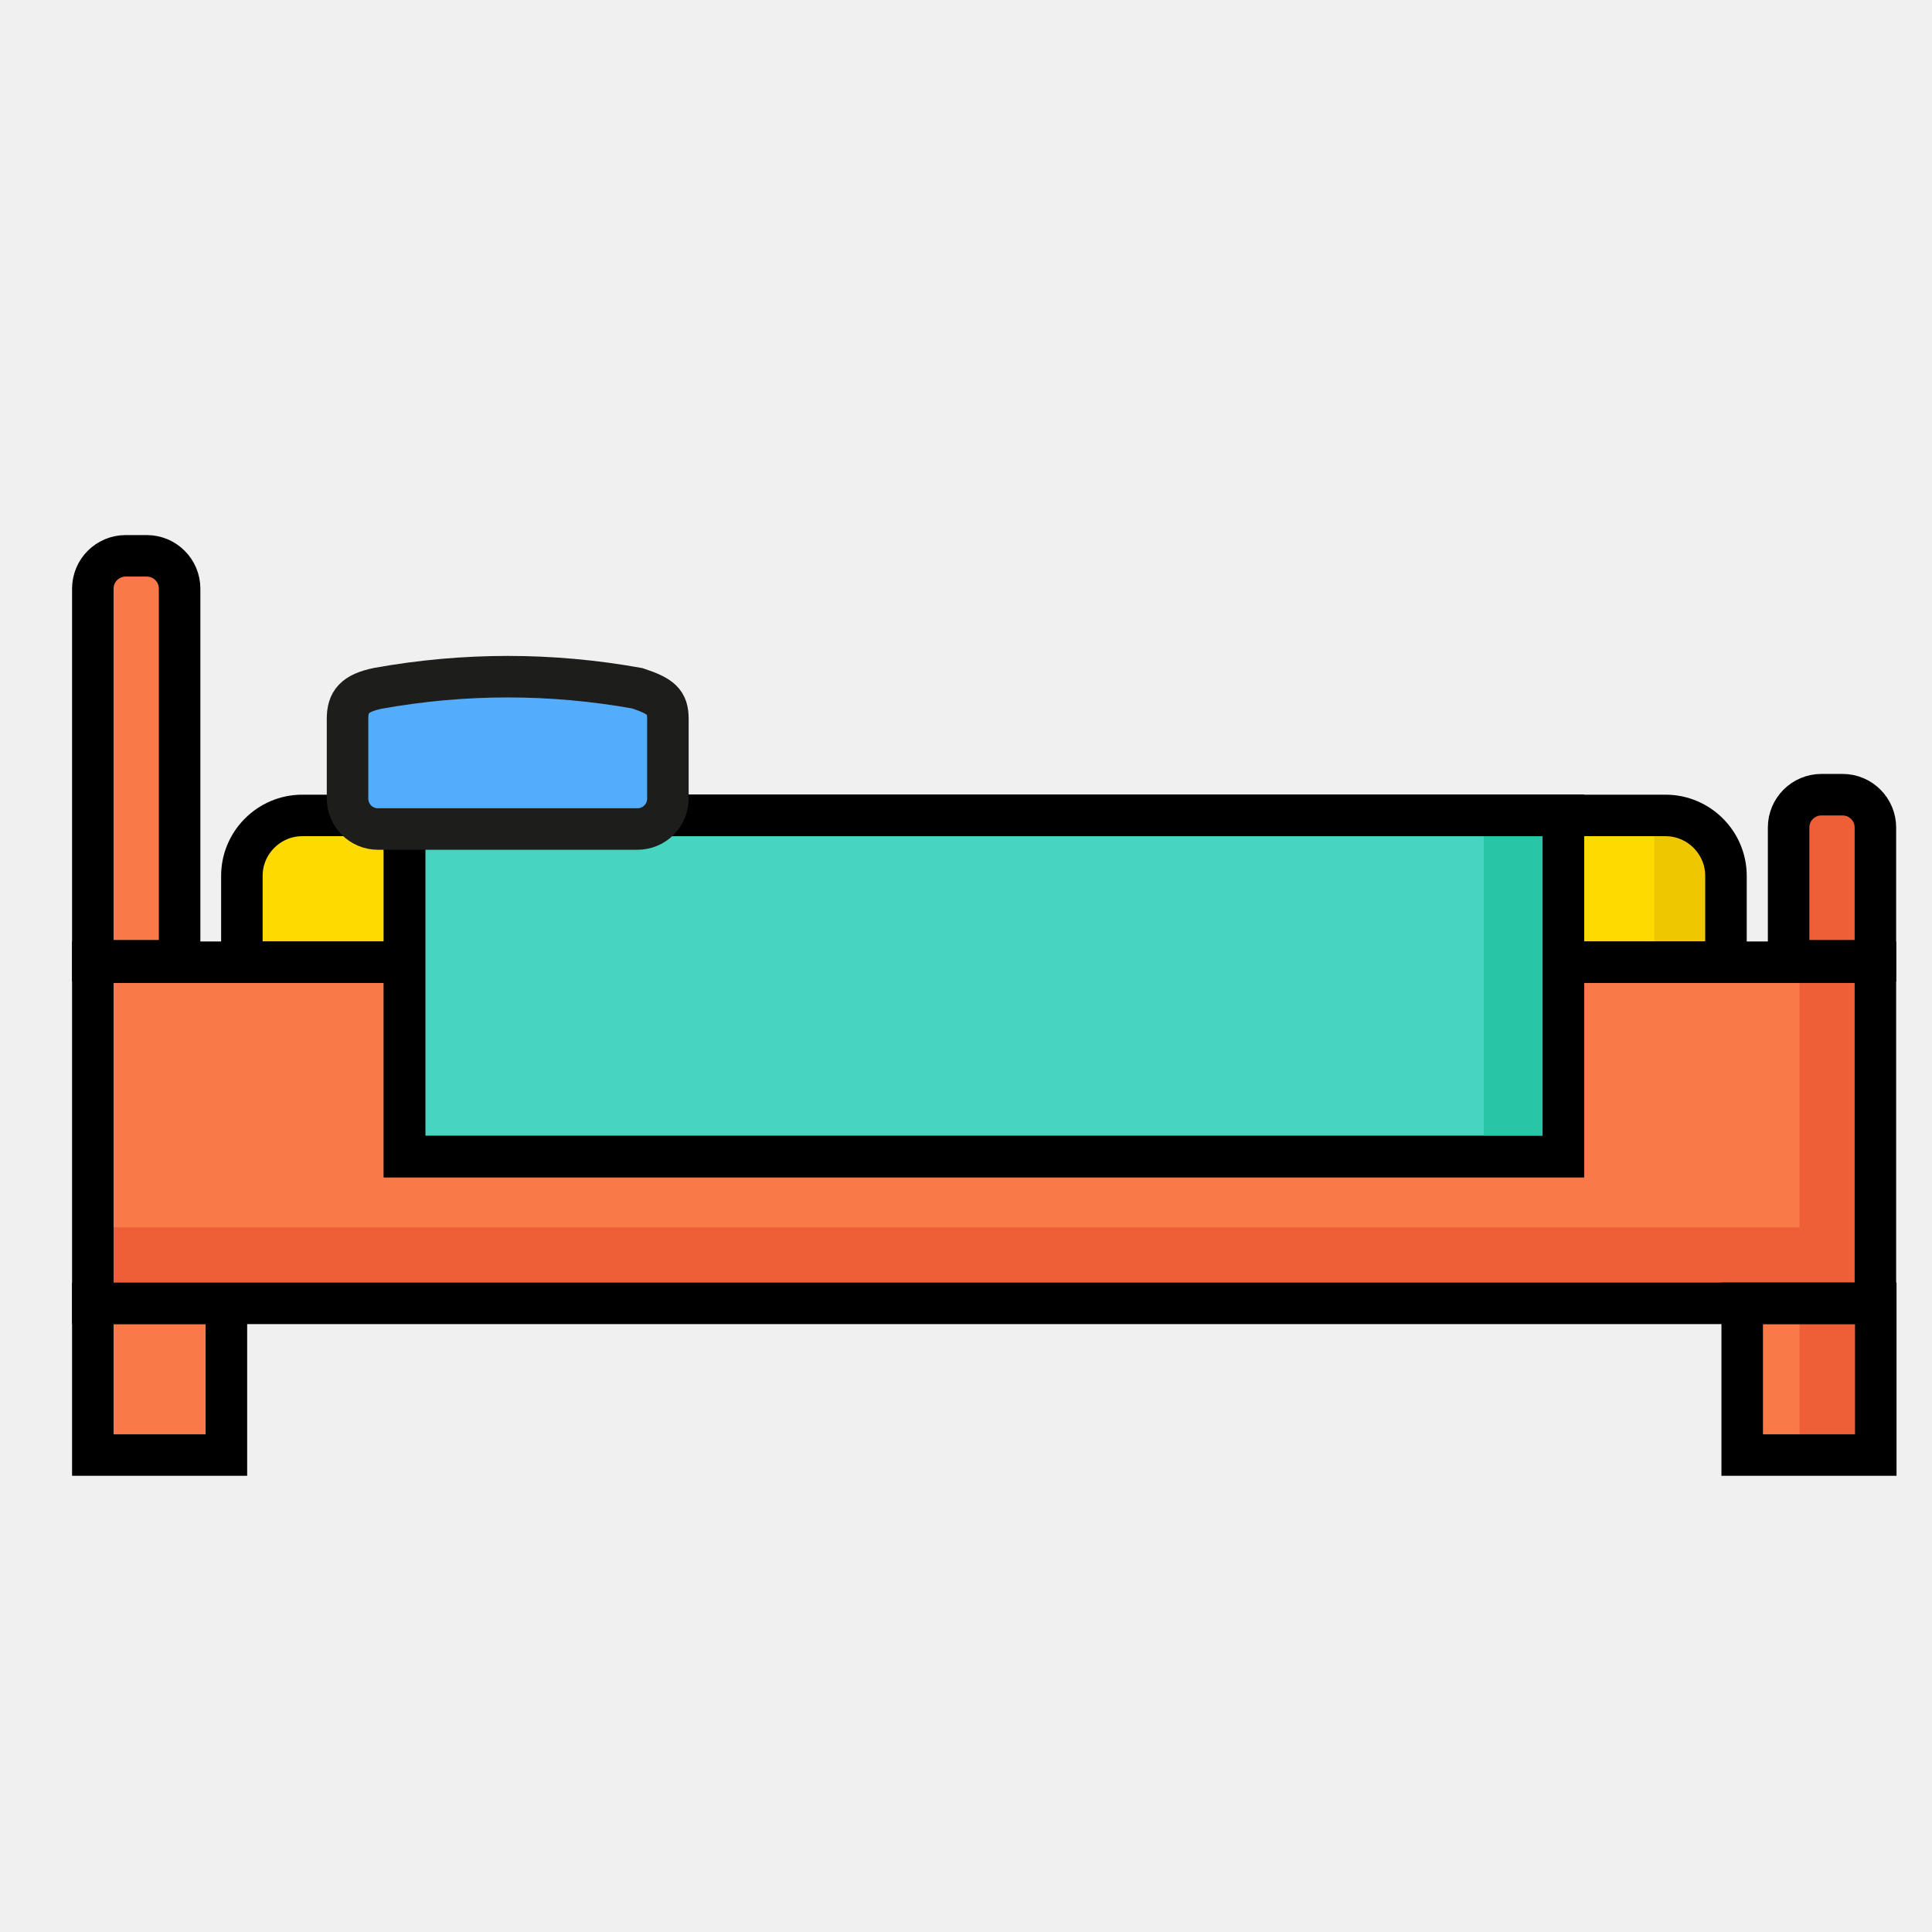
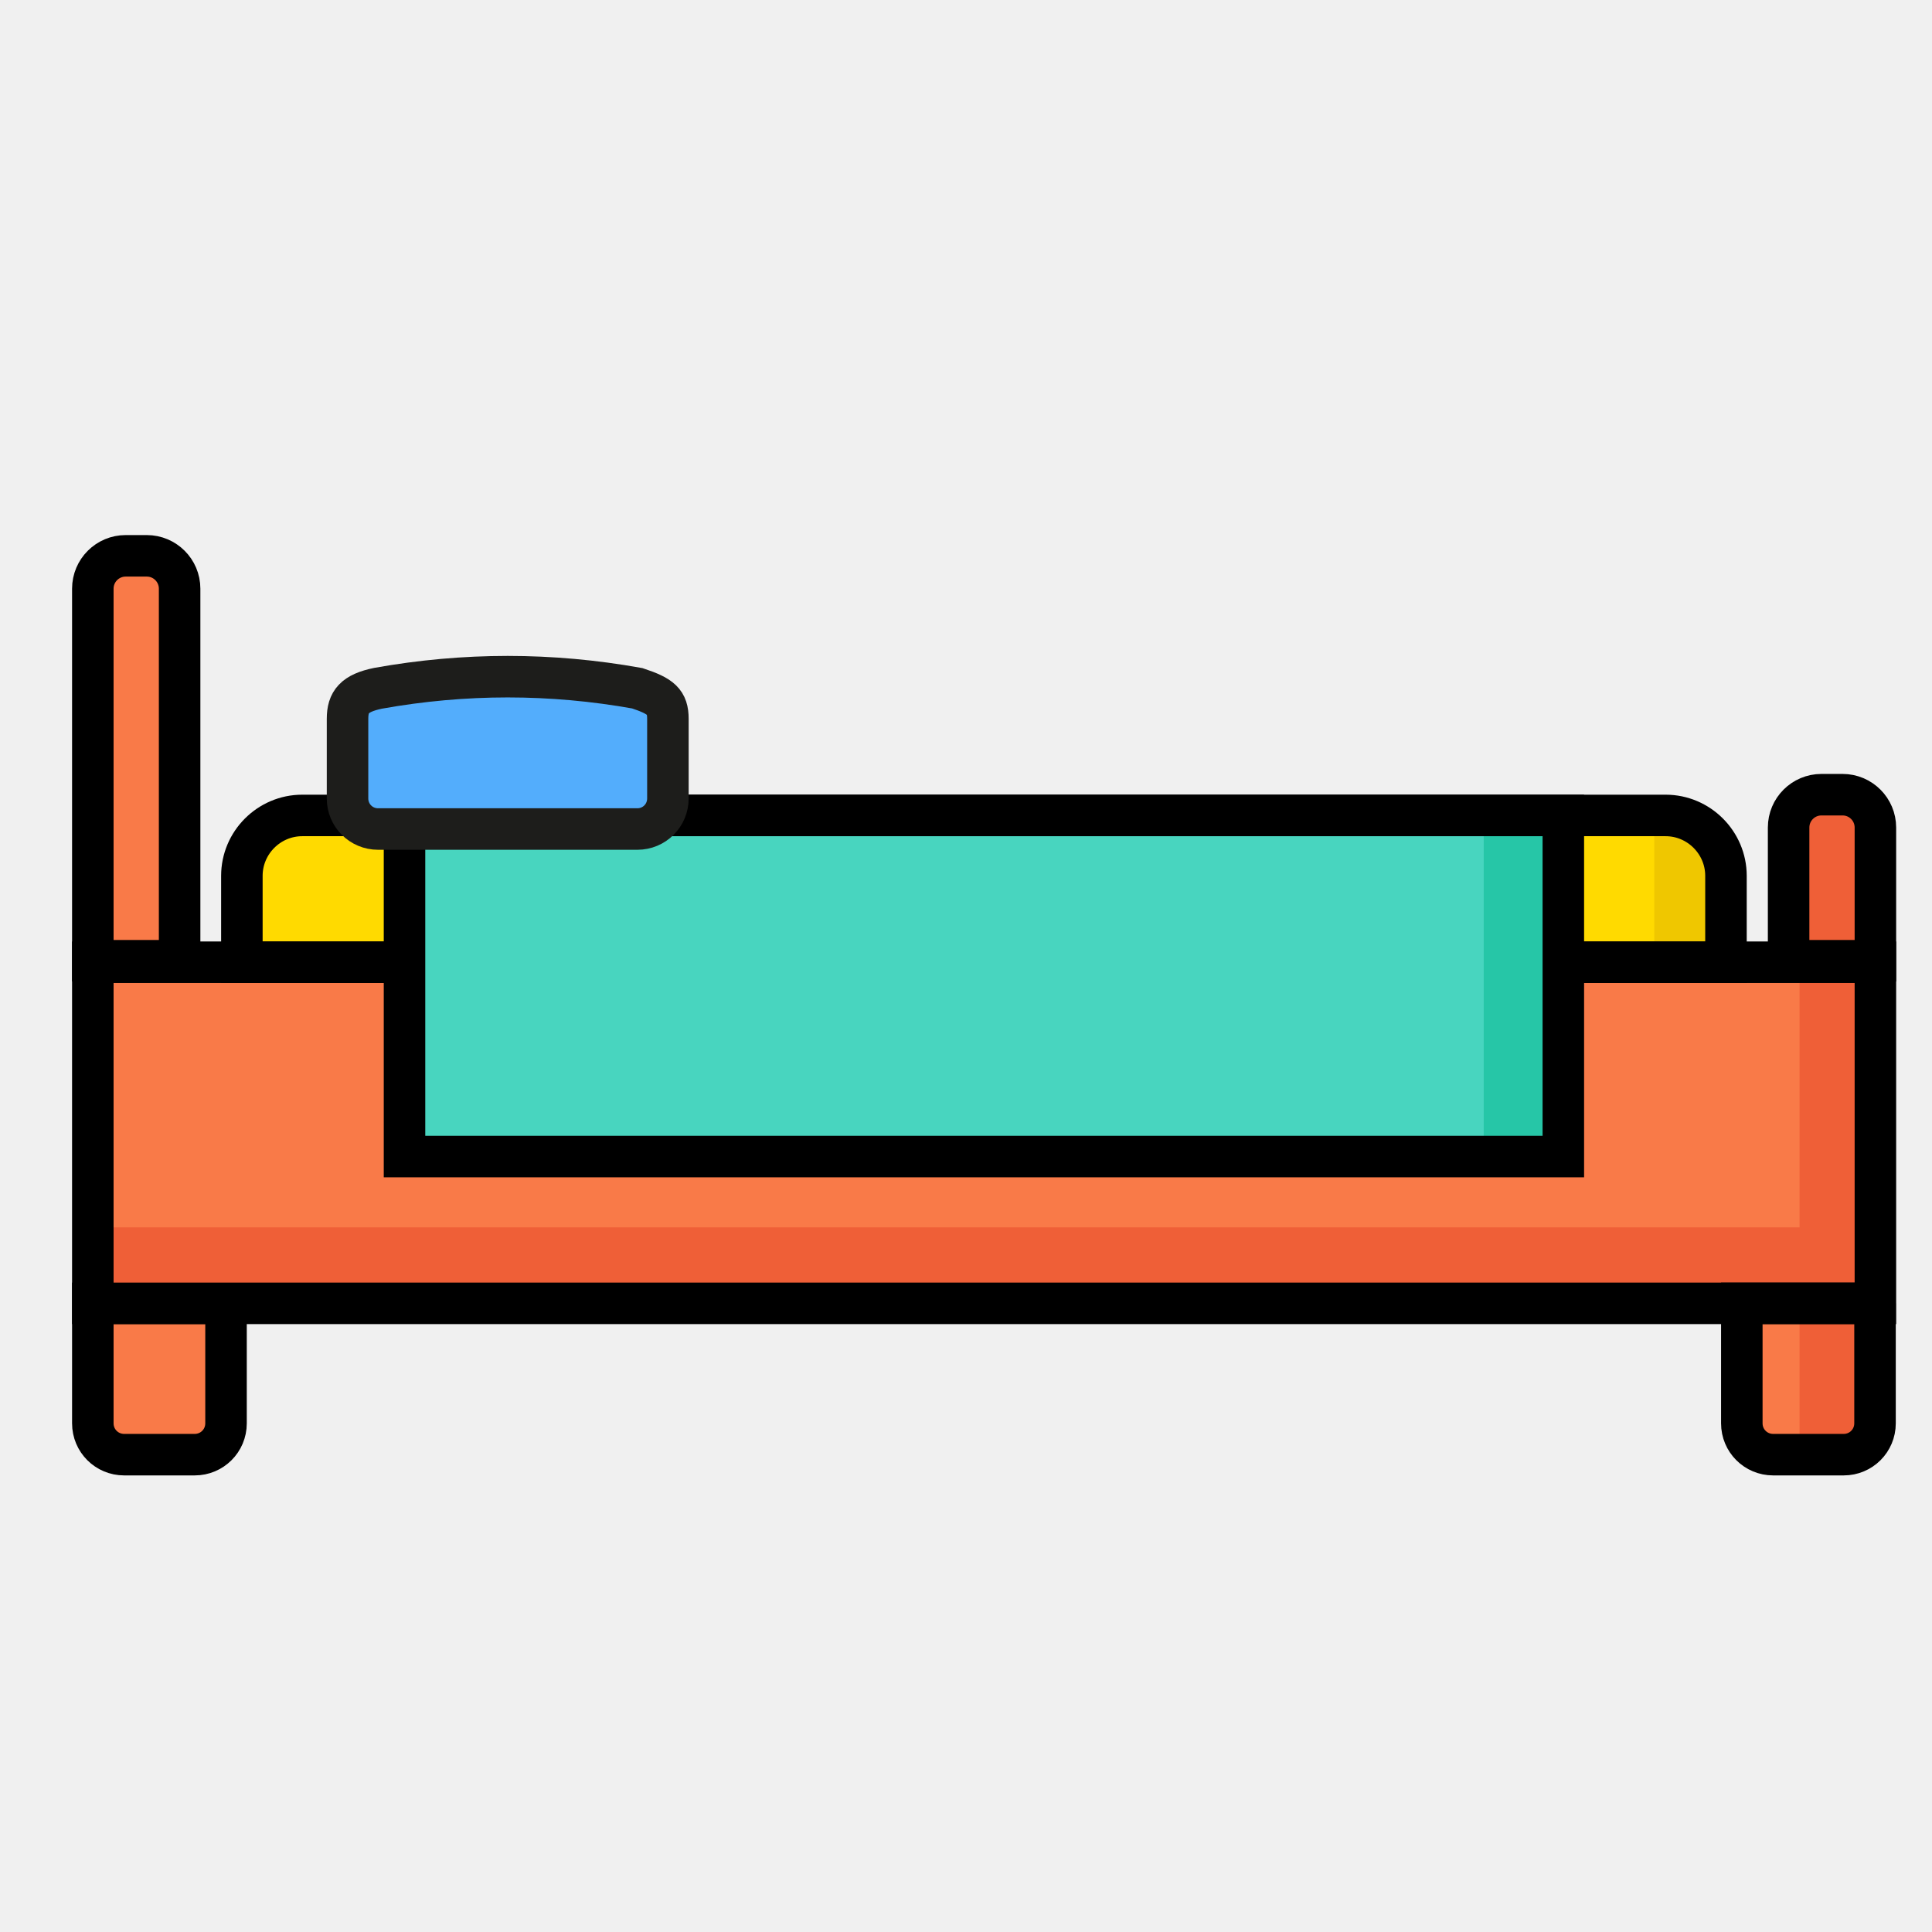
<svg xmlns="http://www.w3.org/2000/svg" version="1.1" id="Layer_1" x="0px" y="0px" viewBox="0 0 512 512" style="enable-background:new 0 0 512 512;" xml:space="preserve">
  <style type="text/css">
- 	.st0{fill:#F4C245;}
- 	.st1{fill:none;stroke:#000000;stroke-width:11;stroke-linecap:round;stroke-linejoin:round;stroke-miterlimit:10;}
- 	.st2{fill:#FCD259;}
- 	.st3{fill:#F4C245;stroke:#000000;stroke-width:11;stroke-linecap:round;stroke-miterlimit:10;}
- 	.st4{fill:#48D5BF;}
- 	.st5{fill:#26C6A7;}
- 	.st6{fill:none;stroke:#000000;stroke-width:11;stroke-linecap:round;stroke-miterlimit:10;}
- 	.st7{fill:none;stroke:#000000;stroke-width:11;stroke-miterlimit:10;}
- 	.st8{fill:#FD4347;}
- 	.st9{fill:#EF3043;}
- 	.st10{fill:#F97A48;}
- 	.st11{fill:#EF5F37;}
- 	.st12{fill:#F97A48;stroke:#000000;stroke-width:11;stroke-miterlimit:10;}
- 	.st13{fill:#4BBC32;}
- 	.st14{fill:#31AA0F;}
- 	.st15{fill:#C6EBF4;}
- 	.st16{fill:#AEE4ED;}
- 	.st17{fill:#53ADFC;stroke:#000000;stroke-width:11;stroke-miterlimit:10;}
- 	.st18{fill:#FFDA00;}
- 	.st19{fill:#EFC700;}
- 	.st20{fill:#FFDA00;stroke:#000000;stroke-width:11;stroke-miterlimit:10;}
- 	.st21{fill:#FFBCA4;stroke:#000000;stroke-width:11;stroke-miterlimit:10;}
- 	.st22{fill:#53ADFC;}
- 	.st23{fill:#B9D6ED;stroke:#000000;stroke-width:11;stroke-miterlimit:10;}
- 	.st24{fill:#24A1ED;}
- 	.st25{fill:none;stroke:#000000;stroke-miterlimit:10;}
- 	.st26{fill:#F95594;stroke:#000000;stroke-width:11;stroke-miterlimit:10;}
- 	.st27{fill:#24A1ED;stroke:#000000;stroke-width:11;stroke-miterlimit:10;}
- 	.st28{fill:#FF6C9D;}
- 	.st29{fill:#F95594;}
- 	.st30{fill:#4B5B6D;}
- 	.st31{fill:#3E5366;}
- 	.st32{fill:#FFDA00;stroke:#000000;stroke-width:5;stroke-miterlimit:10;}
- 	.st33{fill:#85AFDD;stroke:#000000;stroke-width:11;stroke-miterlimit:10;}
- 	.st34{fill:#FFA071;stroke:#1D1D1B;stroke-width:11;stroke-miterlimit:10;}
- 	.st35{fill:#FFFFFF;stroke:#1D1D1B;stroke-width:11;stroke-miterlimit:10;}
- 	.st36{fill:#FFDC64;}
- 	.st37{fill:#1D1D1B;}
- 	.st38{fill:#FF6C9D;stroke:#1D1D1B;stroke-width:11;stroke-miterlimit:10;}
- 	.st39{fill:#6FCEA6;}
- 	.st40{fill:#C6EBF4;stroke:#000000;stroke-width:11;stroke-miterlimit:10;}
- 	.st41{fill:#C6EBF4;stroke:#1D1D1B;stroke-width:11;stroke-miterlimit:10;}
- 	.st42{fill:#53C48E;}
- 	.st43{fill:#48D5BF;stroke:#000000;stroke-width:11;stroke-miterlimit:10;}
- 	.st44{fill:#FFFFFF;stroke:#000000;stroke-width:11;stroke-miterlimit:10;}
- 	.st45{fill:#AEE4ED;stroke:#1D1D1B;stroke-width:11;stroke-miterlimit:10;}
- 	.st46{stroke:#1D1D1B;stroke-width:11;stroke-miterlimit:10;}
- 	.st47{fill:#FFA071;}
- 	.st48{fill:#53ADFC;stroke:#1D1D1B;stroke-width:11;stroke-miterlimit:10;}
- 	.st49{fill:#31AA0F;stroke:#000000;stroke-width:11;stroke-miterlimit:10;}
- 	.st50{fill:#4BBC32;stroke:#000000;stroke-width:11;stroke-miterlimit:10;}
- 	.st51{fill:#EA3106;}
- 	.st52{fill:#DD0E2C;}
- 	.st53{fill:#F22F7E;}
- 	.st54{fill:#FCD259;stroke:#000000;stroke-width:11;stroke-miterlimit:10;}
- 	.st55{fill:#FD4347;stroke:#000000;stroke-width:11;stroke-miterlimit:10;}
- 	.st56{fill:#FCB439;}
- 	.st57{fill:#F43842;}
- 	.st58{fill:#178DFB;}
- 	.st59{fill:#32AF14;}
- 	.st60{fill:#F97A48;stroke:#000000;stroke-width:11;stroke-linecap:round;stroke-linejoin:round;stroke-miterlimit:10;}
- 	.st61{fill:#FFDA00;stroke:#1D1D1B;stroke-width:11.133;stroke-miterlimit:10;}
- 	.st62{fill:#FCB439;stroke:#FFFFFF;stroke-width:14.552;stroke-miterlimit:10;}
- 	.st63{fill:#FFFFFF;}
- 	.st64{clip-path:url(#SVGID_2_);}
- 	.st65{fill:#D8D8D8;}
- 	.st66{clip-path:url(#SVGID_4_);}
- 	.st67{clip-path:url(#SVGID_6_);}
- 	.st68{fill:#999999;stroke:#FFFFFF;stroke-width:14.552;stroke-miterlimit:10;}
- 	.st69{clip-path:url(#SVGID_8_);}
- 	.st70{clip-path:url(#SVGID_10_);}
- 	.st71{fill:#EA461F;}
- 	.st72{clip-path:url(#SVGID_12_);}
- 	.st73{fill:#C41820;}
- 	.st74{clip-path:url(#SVGID_14_);}
- 	.st75{fill:#075492;}
- 	.st76{fill:#003662;}
- 	.st77{clip-path:url(#SVGID_16_);}
- 	.st78{clip-path:url(#SVGID_18_);}
- 	.st79{clip-path:url(#SVGID_20_);}
- 	.st80{clip-path:url(#SVGID_22_);}
- 	.st81{fill:#DDDDDD;}
- 	.st82{fill:none;stroke:#1D1D1B;stroke-width:11;stroke-linecap:round;stroke-linejoin:round;stroke-miterlimit:10;}
- 	.st83{fill:none;stroke:#1D1D1B;stroke-width:11.647;stroke-linecap:round;stroke-linejoin:round;stroke-miterlimit:10;}
- 	.st84{fill:#C6EBF4;stroke:#1D1D1B;stroke-width:11;stroke-linecap:round;stroke-linejoin:round;stroke-miterlimit:10;}
+ 	.st0{fill:#F97A48;stroke:#000000;stroke-width:11;stroke-miterlimit:10;}
+ 	.st1{fill:#F97A48;stroke:#000000;stroke-width:11;stroke-linecap:round;stroke-linejoin:round;stroke-miterlimit:10;}
+ 	.st2{fill:#FFDA00;}
+ 	.st3{fill:#EFC700;}
+ 	.st4{fill:none;stroke:#000000;stroke-width:11;stroke-miterlimit:10;}
+ 	.st5{fill:#FF6C9D;}
+ 	.st6{fill:#FF6C9D;stroke:#1D1D1B;stroke-width:11;stroke-linecap:round;stroke-linejoin:round;stroke-miterlimit:10;}
+ 	.st7{fill:#48D5BF;}
+ 	.st8{fill:#48D5BF;stroke:#000000;stroke-width:11;stroke-miterlimit:10;}
+ 	.st9{fill:#FFDA00;stroke:#000000;stroke-width:11;stroke-miterlimit:10;}
+ 	.st10{fill:#C6EBF4;stroke:#000000;stroke-width:11;stroke-miterlimit:10;}
+ 	.st11{fill:none;stroke:#000000;stroke-width:11;stroke-linecap:round;stroke-linejoin:round;stroke-miterlimit:10;}
+ 	.st12{fill:#F97A48;}
+ 	.st13{fill:#C6EBF4;}
+ 	.st14{fill:#EF5F37;}
+ 	.st15{fill:none;stroke:#000000;stroke-width:10.636;stroke-miterlimit:10;}
+ 	.st16{fill:#26C6A7;}
+ 	.st17{fill:none;stroke:#000000;stroke-width:11;stroke-linecap:round;stroke-miterlimit:10;}
+ 	.st18{fill:#FD4347;}
+ 	.st19{fill:#EF3043;}
+ 	.st20{fill:#4BBC32;}
+ 	.st21{fill:#31AA0F;}
+ 	.st22{fill:#AEE4ED;}
+ 	.st23{fill:#FCD259;}
+ 	.st24{fill:#53ADFC;stroke:#000000;stroke-width:11;stroke-miterlimit:10;}
+ 	.st25{fill:#FFBCA4;stroke:#000000;stroke-width:11;stroke-miterlimit:10;}
+ 	.st26{fill:#53ADFC;}
+ 	.st27{fill:#B9D6ED;stroke:#000000;stroke-width:11;stroke-miterlimit:10;}
+ 	.st28{fill:#24A1ED;}
+ 	.st29{fill:#F4C245;}
+ 	.st30{fill:none;stroke:#000000;stroke-miterlimit:10;}
+ 	.st31{fill:#F95594;stroke:#000000;stroke-width:11;stroke-miterlimit:10;}
+ 	.st32{fill:#24A1ED;stroke:#000000;stroke-width:11;stroke-miterlimit:10;}
+ 	.st33{fill:#F95594;}
+ 	.st34{fill:#4B5B6D;}
+ 	.st35{fill:#3E5366;}
+ 	.st36{fill:#FFDA00;stroke:#000000;stroke-width:5;stroke-miterlimit:10;}
+ 	.st37{fill:#85AFDD;stroke:#000000;stroke-width:11;stroke-miterlimit:10;}
+ 	.st38{fill:#FFA071;stroke:#1D1D1B;stroke-width:11;stroke-miterlimit:10;}
+ 	.st39{fill:#FFFFFF;stroke:#1D1D1B;stroke-width:11;stroke-miterlimit:10;}
+ 	.st40{fill:#FFDC64;}
+ 	.st41{fill:#1D1D1B;}
+ 	.st42{fill:#FF6C9D;stroke:#1D1D1B;stroke-width:11;stroke-miterlimit:10;}
+ 	.st43{fill:#6FCEA6;}
+ 	.st44{fill:#C6EBF4;stroke:#1D1D1B;stroke-width:11;stroke-miterlimit:10;}
+ 	.st45{fill:#53C48E;}
+ 	.st46{fill:#FFFFFF;stroke:#000000;stroke-width:11;stroke-miterlimit:10;}
+ 	.st47{fill:#AEE4ED;stroke:#000000;stroke-width:11;stroke-miterlimit:10;}
+ 	.st48{fill:#F97A48;stroke:#1D1D1B;stroke-width:11;stroke-miterlimit:10;}
+ 	.st49{stroke:#1D1D1B;stroke-width:11;stroke-miterlimit:10;}
+ 	.st50{fill:#FFA071;}
+ 	.st51{fill:#53ADFC;stroke:#1D1D1B;stroke-width:11;stroke-miterlimit:10;}
+ 	.st52{fill:#31AA0F;stroke:#000000;stroke-width:11;stroke-miterlimit:10;}
+ 	.st53{fill:#4BBC32;stroke:#000000;stroke-width:11;stroke-miterlimit:10;}
+ 	.st54{fill:#DD0E2C;}
+ 	.st55{fill:#EA3106;}
+ 	.st56{fill:#F22F7E;}
+ 	.st57{fill:#FCD259;stroke:#000000;stroke-width:11;stroke-miterlimit:10;}
+ 	.st58{fill:#FD4347;stroke:#000000;stroke-width:11;stroke-miterlimit:10;}
+ 	.st59{fill:#FCB439;}
+ 	.st60{fill:#F43842;}
+ 	.st61{fill:#178DFB;}
+ 	.st62{fill:#32AF14;}
+ 	.st63{fill:#FFDA00;stroke:#1D1D1B;stroke-width:11.133;stroke-miterlimit:10;}
+ 	.st64{fill:#FCB439;stroke:#FFFFFF;stroke-width:14.552;stroke-miterlimit:10;}
+ 	.st65{fill:#FFFFFF;}
+ 	.st66{clip-path:url(#SVGID_2_);}
+ 	.st67{fill:#D8D8D8;}
+ 	.st68{clip-path:url(#SVGID_4_);}
+ 	.st69{clip-path:url(#SVGID_6_);}
+ 	.st70{fill:#999999;stroke:#FFFFFF;stroke-width:14.552;stroke-miterlimit:10;}
+ 	.st71{clip-path:url(#SVGID_8_);}
+ 	.st72{clip-path:url(#SVGID_10_);}
+ 	.st73{fill:#EA461F;}
+ 	.st74{clip-path:url(#SVGID_12_);}
+ 	.st75{fill:#C41820;}
+ 	.st76{clip-path:url(#SVGID_14_);}
+ 	.st77{fill:#075492;}
+ 	.st78{fill:#003662;}
+ 	.st79{clip-path:url(#SVGID_16_);}
+ 	.st80{clip-path:url(#SVGID_18_);}
+ 	.st81{clip-path:url(#SVGID_20_);}
+ 	.st82{clip-path:url(#SVGID_22_);}
+ 	.st83{fill:#DDDDDD;}
+ 	.st84{fill:none;stroke:#1D1D1B;stroke-width:11;stroke-linecap:round;stroke-linejoin:round;stroke-miterlimit:10;}
+ 	.st85{fill:none;stroke:#1D1D1B;stroke-width:11.647;stroke-linecap:round;stroke-linejoin:round;stroke-miterlimit:10;}
+ 	.st86{fill:#C6EBF4;stroke:#1D1D1B;stroke-width:11;stroke-linecap:round;stroke-linejoin:round;stroke-miterlimit:10;}
+ 	.st87{fill:none;stroke:#000000;stroke-width:12.056;stroke-linecap:round;stroke-linejoin:round;stroke-miterlimit:10;}
+ 	.st88{fill:#F4C245;stroke:#000000;stroke-width:12.056;stroke-linecap:round;stroke-miterlimit:10;}
+ 	.st89{fill:none;stroke:#000000;stroke-width:12.056;stroke-linecap:round;stroke-miterlimit:10;}
+ 	.st90{fill:#FCD259;stroke:#000000;stroke-width:12.056;stroke-miterlimit:10;}
+ 	.st91{fill:none;stroke:#000000;stroke-width:12.056;stroke-miterlimit:10;}
+ 	.st92{fill:none;}
+ 	.st93{fill:none;stroke:#000000;stroke-width:14.133;stroke-linecap:round;stroke-linejoin:round;stroke-miterlimit:10;}
+ 	.st94{fill:#FFDA00;stroke:#000000;stroke-width:12.056;stroke-miterlimit:10;}
+ 	.st95{fill:none;stroke:#000000;stroke-width:10.636;stroke-linecap:round;stroke-miterlimit:10;}
+ 	.st96{fill:none;stroke:#000000;stroke-width:9;stroke-linecap:round;stroke-linejoin:round;stroke-miterlimit:10;}
+ 	.st97{fill:#78909C;}
+ 	.st98{fill:#4A6068;}
+ 	.st99{stroke:#000000;stroke-width:11;stroke-miterlimit:10;}
+ 	.st100{fill:#AEACB3;stroke:#000000;stroke-width:11;stroke-miterlimit:10;}
+ 	.st101{fill:#C6EBF4;stroke:#000000;stroke-width:11;stroke-linecap:round;stroke-linejoin:round;stroke-miterlimit:10;}
+ 	.st102{fill:#FFDA00;stroke:#000000;stroke-width:11;stroke-linecap:round;stroke-linejoin:round;stroke-miterlimit:10;}
+ 	.st103{fill:#4BBC32;stroke:#000000;stroke-width:11;stroke-linecap:round;stroke-miterlimit:10;}
+ 	.st104{fill:none;stroke:#231F20;stroke-width:11;stroke-miterlimit:10;}
+ 	.st105{fill:#C6EBF4;stroke:#1D1D1B;stroke-width:10.378;stroke-linecap:round;stroke-linejoin:round;stroke-miterlimit:10;}
+ 	.st106{fill:#C6EBF4;stroke:#1D1D1B;stroke-width:6.959;stroke-linecap:round;stroke-linejoin:round;stroke-miterlimit:10;}
+ 	.st107{fill:none;stroke:#1D1D1B;stroke-width:10.344;stroke-linecap:round;stroke-linejoin:round;stroke-miterlimit:10;}
+ 	.st108{fill:#C6EBF4;stroke:#1D1D1B;stroke-width:8.762;stroke-linecap:round;stroke-linejoin:round;stroke-miterlimit:10;}
+ 	.st109{fill:#AEE4ED;stroke:#1D1D1B;stroke-width:11;stroke-miterlimit:10;}
</style>
-   <path class="st18" d="M457.4,255H64.1v-22.9c0-8.8,7.2-16,16-16h361.3c8.8,0,16,7.2,16,16V255z" />
-   <path class="st19" d="M457.4,255h-19v-34.9c0-2.2,1.8-4,4-4h11c2.2,0,4,1.8,4,4V255z" />
-   <rect x="24.6" y="255" class="st10" width="472.4" height="90.4" />
-   <path class="st12" d="M38.9,147.3h-5.6c-4.8,0-8.7,3.9-8.7,8.7v98.6h23V156C47.6,151.2,43.7,147.3,38.9,147.3z" />
-   <rect x="24.6" y="345.4" class="st12" width="35.4" height="40.2" />
-   <rect x="461.7" y="345.4" class="st10" width="35.4" height="40.2" />
-   <path class="st47" d="M488.3,210.6h-5.6c-4.8,0-8.7,3.9-8.7,8.7v35.3h23v-35.3C497,214.5,493.1,210.6,488.3,210.6z" />
-   <rect x="476.9" y="210.6" class="st11" width="20.1" height="172.6" />
-   <rect x="252.4" y="100.7" transform="matrix(-1.836970e-16 1 -1 -1.836970e-16 597.7745 72.8588)" class="st11" width="20.1" height="469.1" />
-   <rect x="24.6" y="255" class="st7" width="472.4" height="90.4" />
-   <rect x="461.7" y="345.4" class="st7" width="35.4" height="40.2" />
-   <path class="st7" d="M488.3,210.6h-5.6c-4.8,0-8.7,3.9-8.7,8.7v35.3h23v-35.3C497,214.5,493.1,210.6,488.3,210.6z" />
-   <path class="st7" d="M457.4,255H64.1v-22.9c0-8.8,7.2-16,16-16h361.3c8.8,0,16,7.2,16,16V255z" />
-   <rect x="107.2" y="216.1" class="st43" width="307.1" height="90.4" />
-   <rect x="393.2" y="216.1" class="st5" width="21.1" height="88.3" />
+   <path class="st2" d="M457.4,255H64.1v-22.9c0-8.8,7.2-16,16-16h361.3c8.8,0,16,7.2,16,16V255z" />
+   <path class="st3" d="M457.4,255h-19v-34.9c0-2.2,1.8-4,4-4h11c2.2,0,4,1.8,4,4V255z" />
+   <rect x="24.6" y="255" class="st12" width="472.4" height="90.4" />
+   <path class="st0" d="M38.9,147.3h-5.6c-4.8,0-8.7,3.9-8.7,8.7v98.6h23V156C47.6,151.2,43.7,147.3,38.9,147.3z" />
+   <path class="st0" d="M60,345.4H24.6v31.8c0,4.6,3.7,8.3,8.3,8.3h18.7c4.6,0,8.3-3.7,8.3-8.3V345.4z" />
+   <rect x="461.7" y="345.4" class="st12" width="35.4" height="40.2" />
+   <path class="st50" d="M488.3,210.6h-5.6c-4.8,0-8.7,3.9-8.7,8.7v35.3h23v-35.3C497,214.5,493.1,210.6,488.3,210.6z" />
+   <rect x="476.9" y="210.6" class="st14" width="20.1" height="172.6" />
+   <rect x="252.4" y="100.7" transform="matrix(-1.836970e-16 1 -1 -1.836970e-16 597.7745 72.8588)" class="st14" width="20.1" height="469.1" />
+   <rect x="24.6" y="255" class="st4" width="472.4" height="90.4" />
+   <path class="st4" d="M497,345.4h-35.4v31.8c0,4.6,3.7,8.3,8.3,8.3h18.7c4.6,0,8.3-3.7,8.3-8.3V345.4z" />
+   <path class="st4" d="M488.3,210.6h-5.6c-4.8,0-8.7,3.9-8.7,8.7v35.3h23v-35.3C497,214.5,493.1,210.6,488.3,210.6z" />
+   <path class="st4" d="M457.4,255H64.1v-22.9c0-8.8,7.2-16,16-16h361.3c8.8,0,16,7.2,16,16V255z" />
  <rect x="107.2" y="216.1" class="st7" width="307.1" height="90.4" />
-   <path class="st48" d="M168.9,219.7h-68.7c-4.5,0-8.1-3.6-8.1-8.1v-21.1c0-4.5,1.8-6.8,8.1-8.1c22.9-4.1,45.8-4.1,68.7,0  c6.3,2.1,8.1,3.6,8.1,8.1v21.1C177,216.1,173.4,219.7,168.9,219.7z" />
+   <rect x="393.2" y="216.1" class="st16" width="21.1" height="88.3" />
+   <rect x="107.2" y="216.1" class="st4" width="307.1" height="90.4" />
+   <path class="st51" d="M168.9,219.7h-68.7c-4.5,0-8.1-3.6-8.1-8.1v-21.1c0-4.5,1.8-6.8,8.1-8.1c22.9-4.1,45.8-4.1,68.7,0  c6.3,2.1,8.1,3.6,8.1,8.1v21.1C177,216.1,173.4,219.7,168.9,219.7z" />
</svg>
